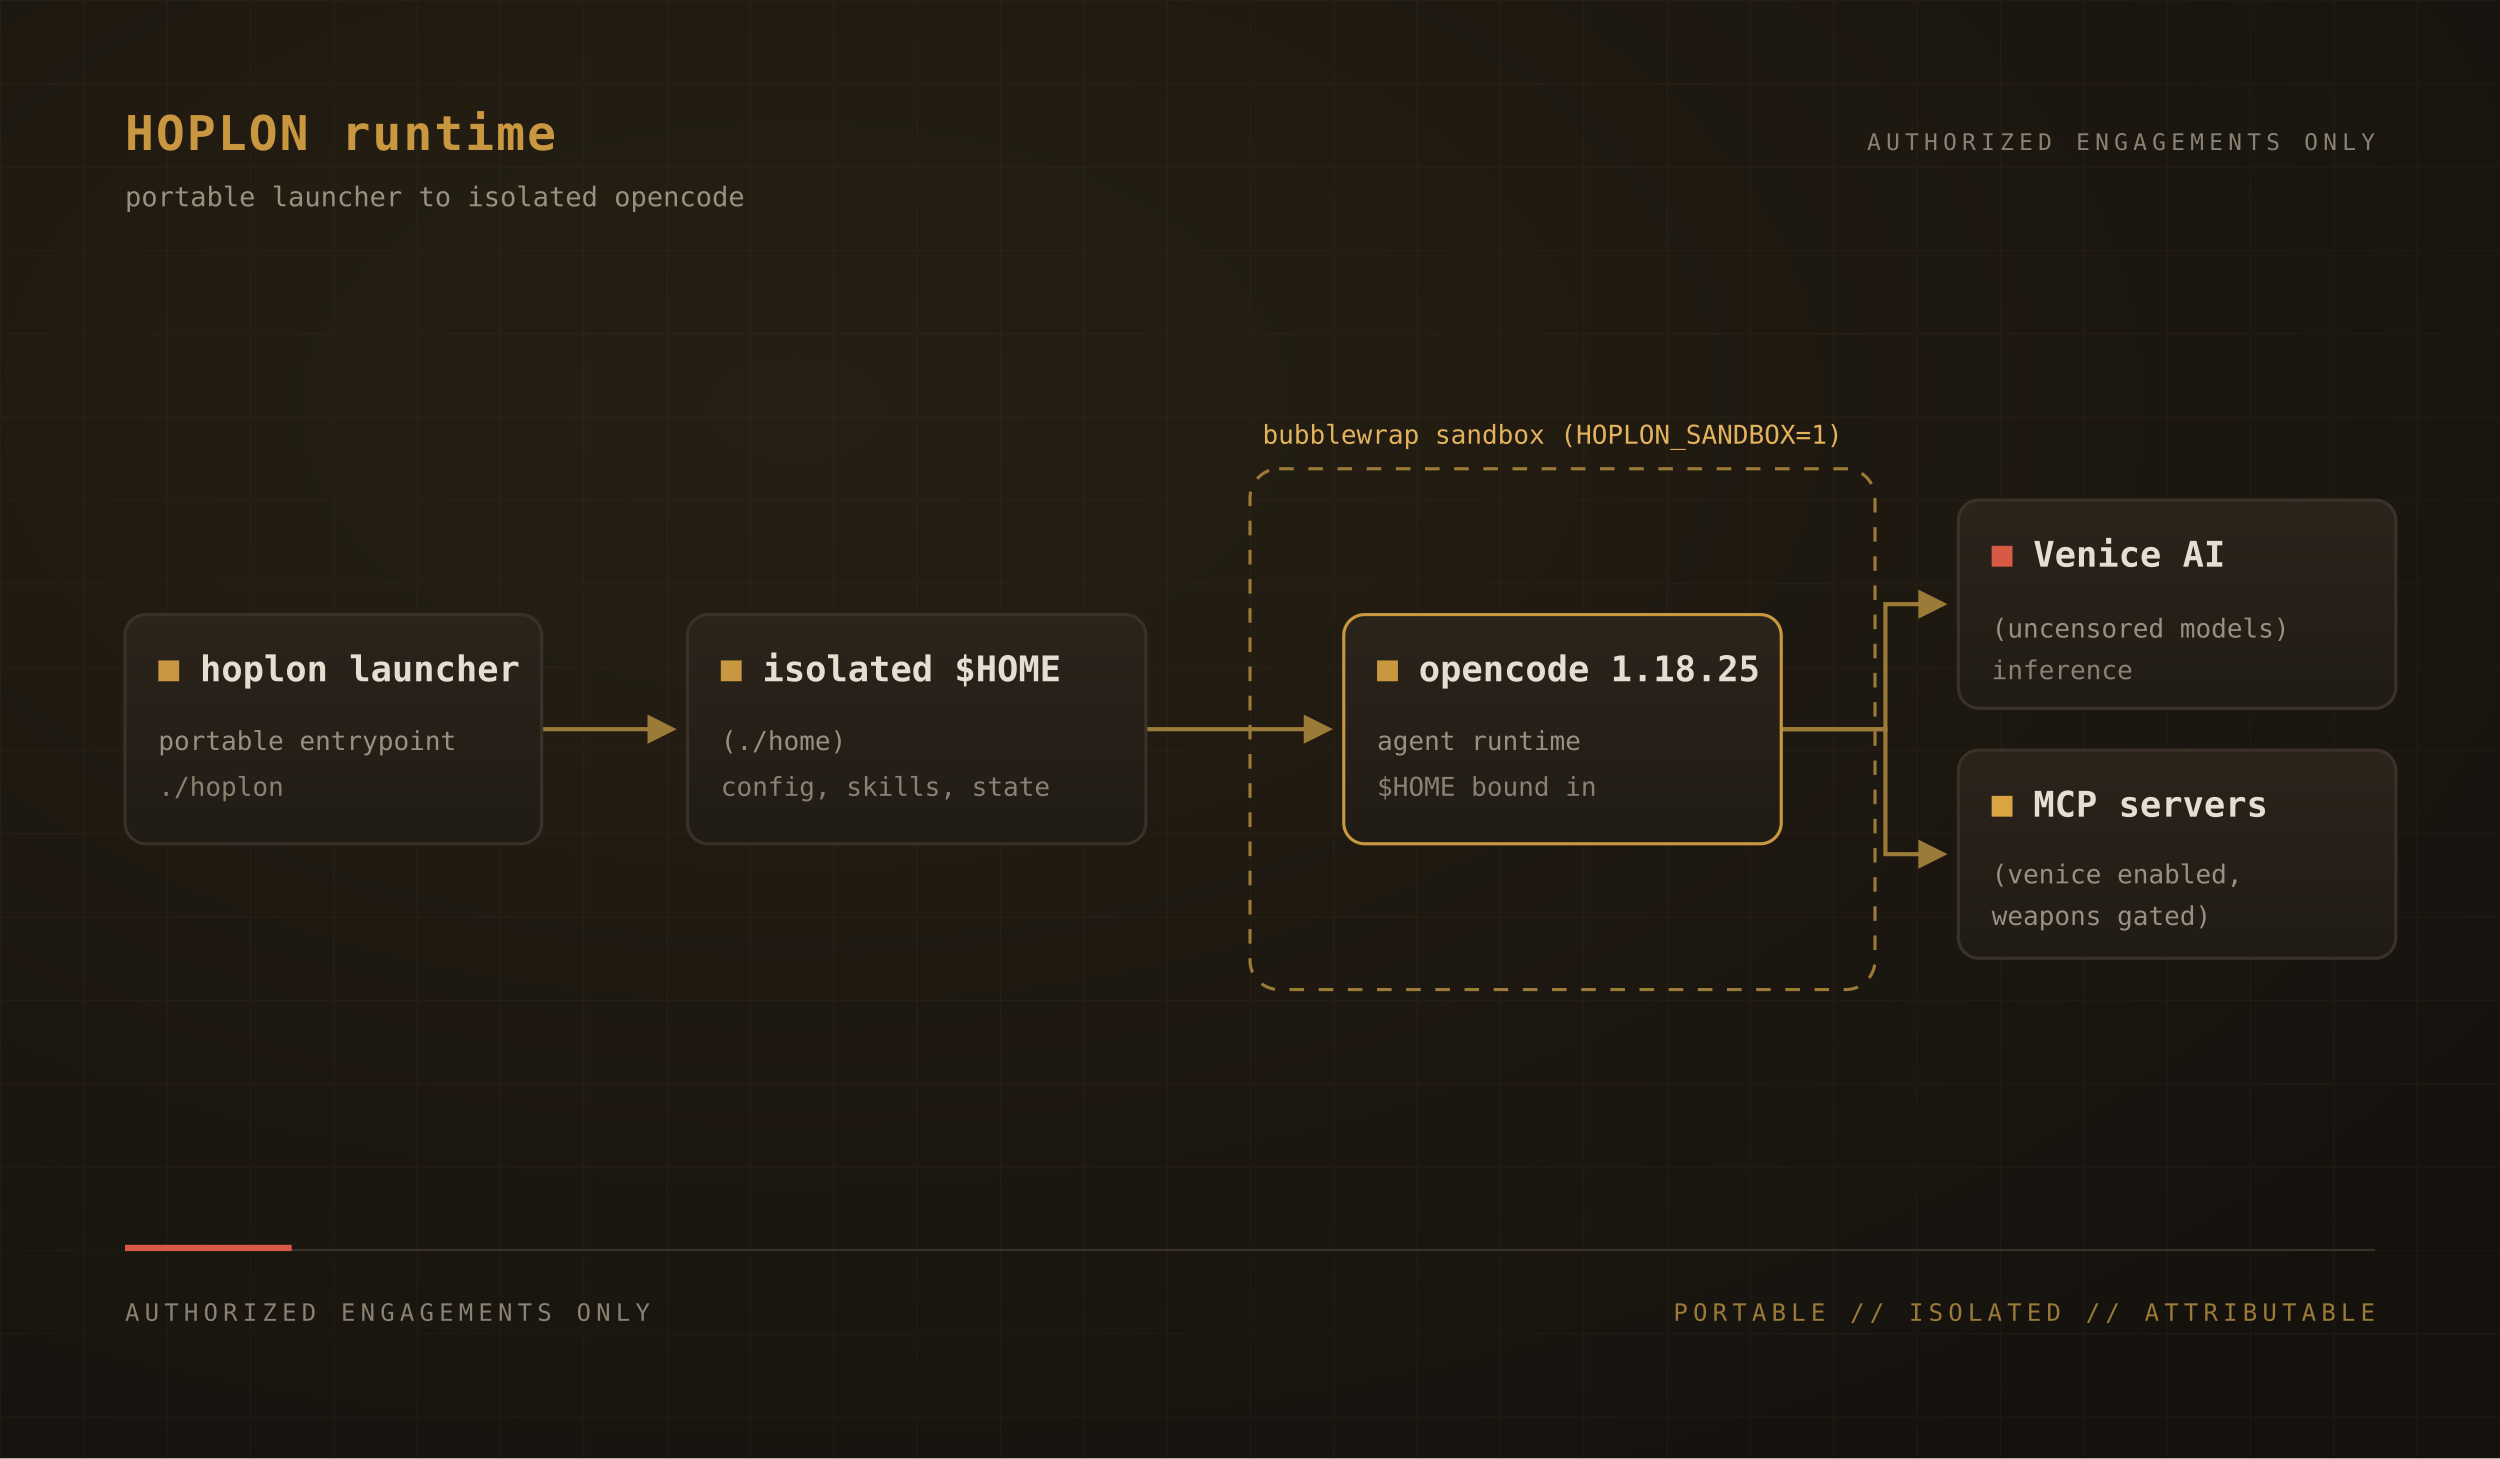
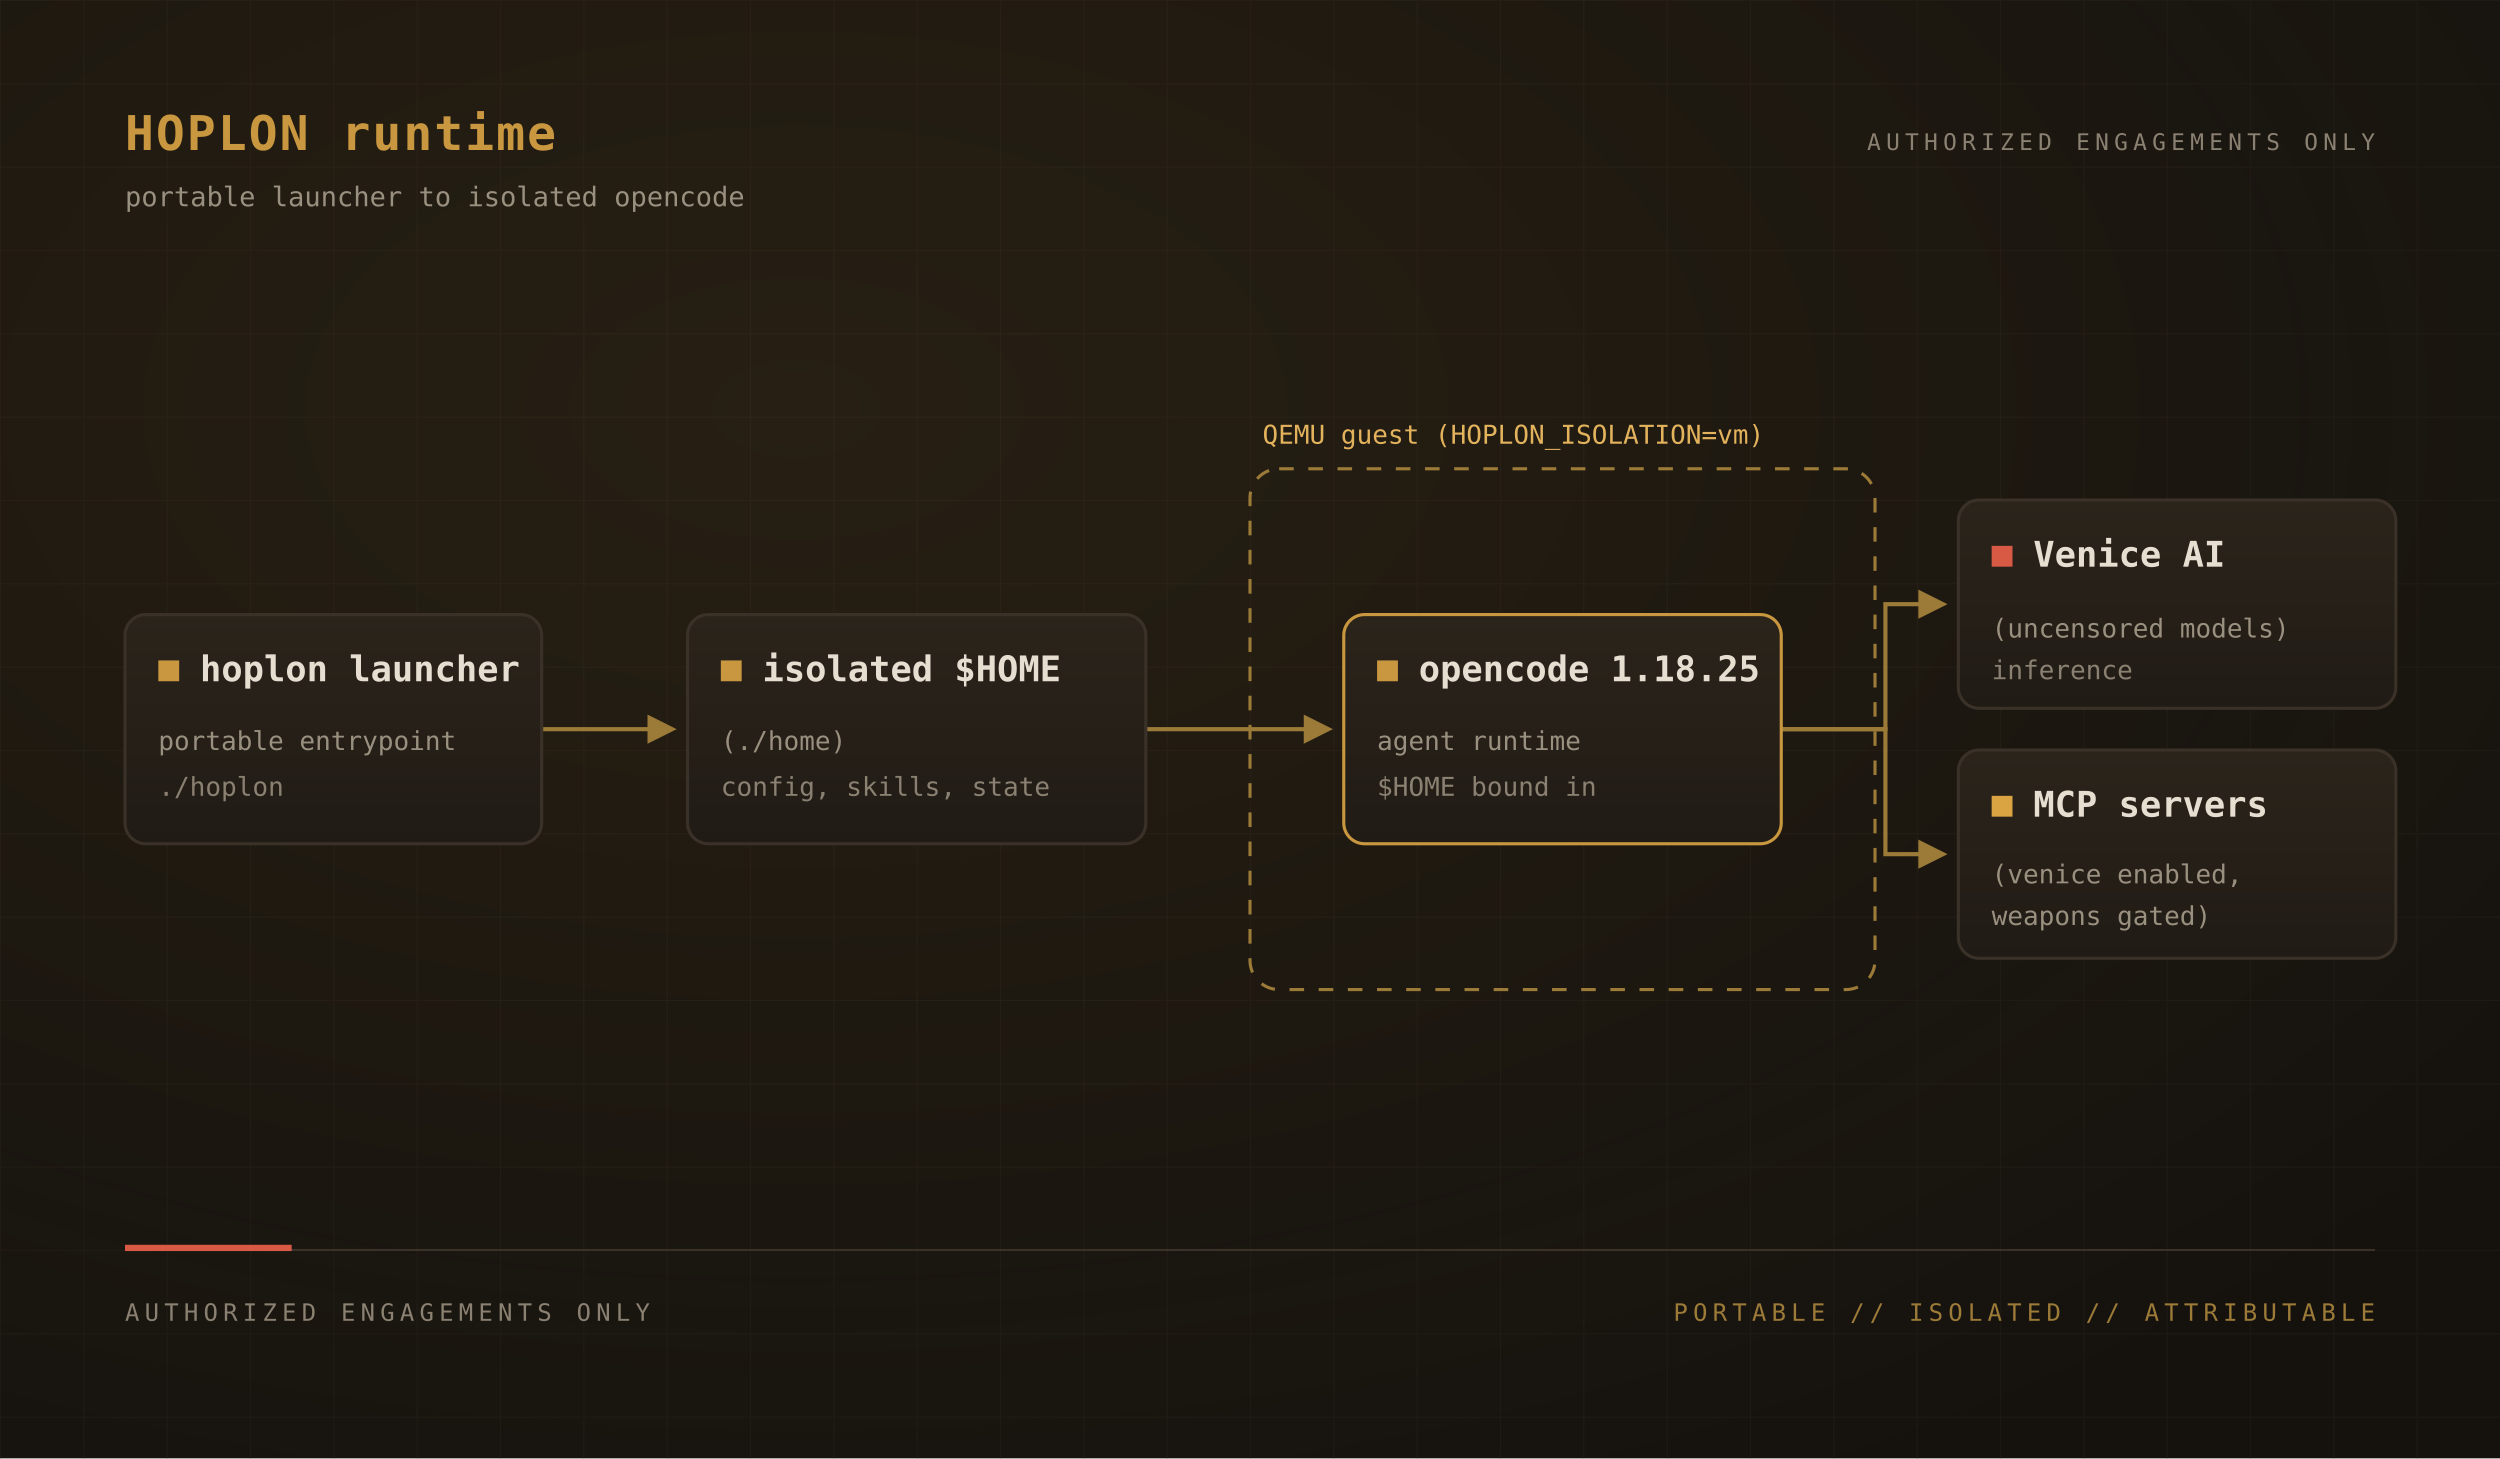
<svg xmlns="http://www.w3.org/2000/svg" width="1200" height="700" viewBox="0 0 1200 700" font-family="'DejaVu Sans Mono','Noto Sans Mono',monospace">
  <defs>
    <pattern id="grid" width="40" height="40" patternUnits="userSpaceOnUse">
      <path d="M 40 0 L 0 0 0 40" fill="none" stroke="#262019" stroke-width="1" />
    </pattern>
    <radialGradient id="bgGlow" cx="0.32" cy="0.28" r="0.85">
      <stop offset="0" stop-color="#c9973f" stop-opacity="0.10" />
      <stop offset="1" stop-color="#c9973f" stop-opacity="0" />
    </radialGradient>
    <marker id="arrow" viewBox="0 0 10 10" refX="8" refY="5" markerWidth="7" markerHeight="7" orient="auto-start-reverse">
      <path d="M 0 0 L 10 5 L 0 10 z" fill="#9c7a38" />
    </marker>
    <linearGradient id="nodeTop" x1="0" y1="0" x2="0" y2="1">
      <stop offset="0" stop-color="#2b241b" />
      <stop offset="1" stop-color="#201b15" />
    </linearGradient>
  </defs>
  <rect x="0" y="0" width="1200" height="700" fill="#15120e" />
  <rect x="0" y="0" width="1200" height="700" fill="url(#grid)" opacity="0.45" />
  <rect x="0" y="0" width="1200" height="700" fill="url(#bgGlow)" />
  <text x="60" y="72" fill="#c9973f" font-size="23" font-weight="bold" letter-spacing="1">HOPLON runtime</text>
  <text x="60" y="99" fill="#9a9080" font-size="13">portable launcher to isolated opencode</text>
  <text x="1140" y="72" fill="#8b8172" font-size="11" letter-spacing="2.5" text-anchor="end">AUTHORIZED ENGAGEMENTS ONLY</text>
  <line x1="260" y1="350" x2="322" y2="350" stroke="#9c7a38" stroke-width="2" marker-end="url(#arrow)" />
  <line x1="550" y1="350" x2="637" y2="350" stroke="#9c7a38" stroke-width="2" marker-end="url(#arrow)" />
  <polyline points="855,350 905,350 905,290 932,290" fill="none" stroke="#9c7a38" stroke-width="2" marker-end="url(#arrow)" />
  <polyline points="855,350 905,350 905,410 932,410" fill="none" stroke="#9c7a38" stroke-width="2" marker-end="url(#arrow)" />
  <rect x="600" y="225" width="300" height="250" rx="14" fill="none" stroke="#9c7a38" stroke-width="1.5" stroke-dasharray="7 7" />
-   <text x="606" y="213" fill="#e3b25c" font-size="12.5">bubblewrap sandbox (HOPLON_SANDBOX=1)</text>
+   <text x="606" y="213" fill="#e3b25c" font-size="12.5">QEMU guest (HOPLON_ISOLATION=vm)</text>
  <rect x="60" y="295" width="200" height="110" rx="10" fill="url(#nodeTop)" stroke="#3a3128" stroke-width="1.5" />
  <rect x="76" y="317" width="10" height="10" fill="#c9973f" />
  <text x="96" y="327" fill="#e6ded0" font-size="17" font-weight="bold">hoplon launcher</text>
  <text x="76" y="360" fill="#9a9080" font-size="12.5">portable entrypoint</text>
  <text x="76" y="382" fill="#8b8172" font-size="12.5">./hoplon</text>
  <rect x="330" y="295" width="220" height="110" rx="10" fill="url(#nodeTop)" stroke="#3a3128" stroke-width="1.5" />
  <rect x="346" y="317" width="10" height="10" fill="#c9973f" />
  <text x="366" y="327" fill="#e6ded0" font-size="17" font-weight="bold">isolated $HOME</text>
  <text x="346" y="360" fill="#9a9080" font-size="12.5">(./home)</text>
  <text x="346" y="382" fill="#8b8172" font-size="12.5">config, skills, state</text>
  <rect x="645" y="295" width="210" height="110" rx="10" fill="url(#nodeTop)" stroke="#c9973f" stroke-width="1.5" />
  <rect x="661" y="317" width="10" height="10" fill="#c9973f" />
  <text x="681" y="327" fill="#e6ded0" font-size="17" font-weight="bold">opencode 1.18.25</text>
  <text x="661" y="360" fill="#9a9080" font-size="12.5">agent runtime</text>
  <text x="661" y="382" fill="#8b8172" font-size="12.5">$HOME bound in</text>
  <rect x="940" y="240" width="210" height="100" rx="10" fill="url(#nodeTop)" stroke="#3a3128" stroke-width="1.5" />
  <rect x="956" y="262" width="10" height="10" fill="#d85a45" />
  <text x="976" y="272" fill="#e6ded0" font-size="17" font-weight="bold">Venice AI</text>
  <text x="956" y="306" fill="#9a9080" font-size="12.5">(uncensored models)</text>
  <text x="956" y="326" fill="#8b8172" font-size="12.5">inference</text>
  <rect x="940" y="360" width="210" height="100" rx="10" fill="url(#nodeTop)" stroke="#3a3128" stroke-width="1.5" />
  <rect x="956" y="382" width="10" height="10" fill="#d9a441" />
  <text x="976" y="392" fill="#e6ded0" font-size="17" font-weight="bold">MCP servers</text>
  <text x="956" y="424" fill="#9a9080" font-size="12.5">(venice enabled,</text>
  <text x="956" y="444" fill="#9a9080" font-size="12.5">weapons gated)</text>
  <line x1="60" y1="600" x2="1140" y2="600" stroke="#3a3128" stroke-width="1" />
  <line x1="60" y1="599" x2="140" y2="599" stroke="#d85a45" stroke-width="3" />
  <text x="60" y="634" fill="#8b8172" font-size="11.5" letter-spacing="2.5">AUTHORIZED ENGAGEMENTS ONLY</text>
  <text x="1140" y="634" fill="#9c7a38" font-size="11.5" letter-spacing="2.5" text-anchor="end">PORTABLE // ISOLATED // ATTRIBUTABLE</text>
</svg>
